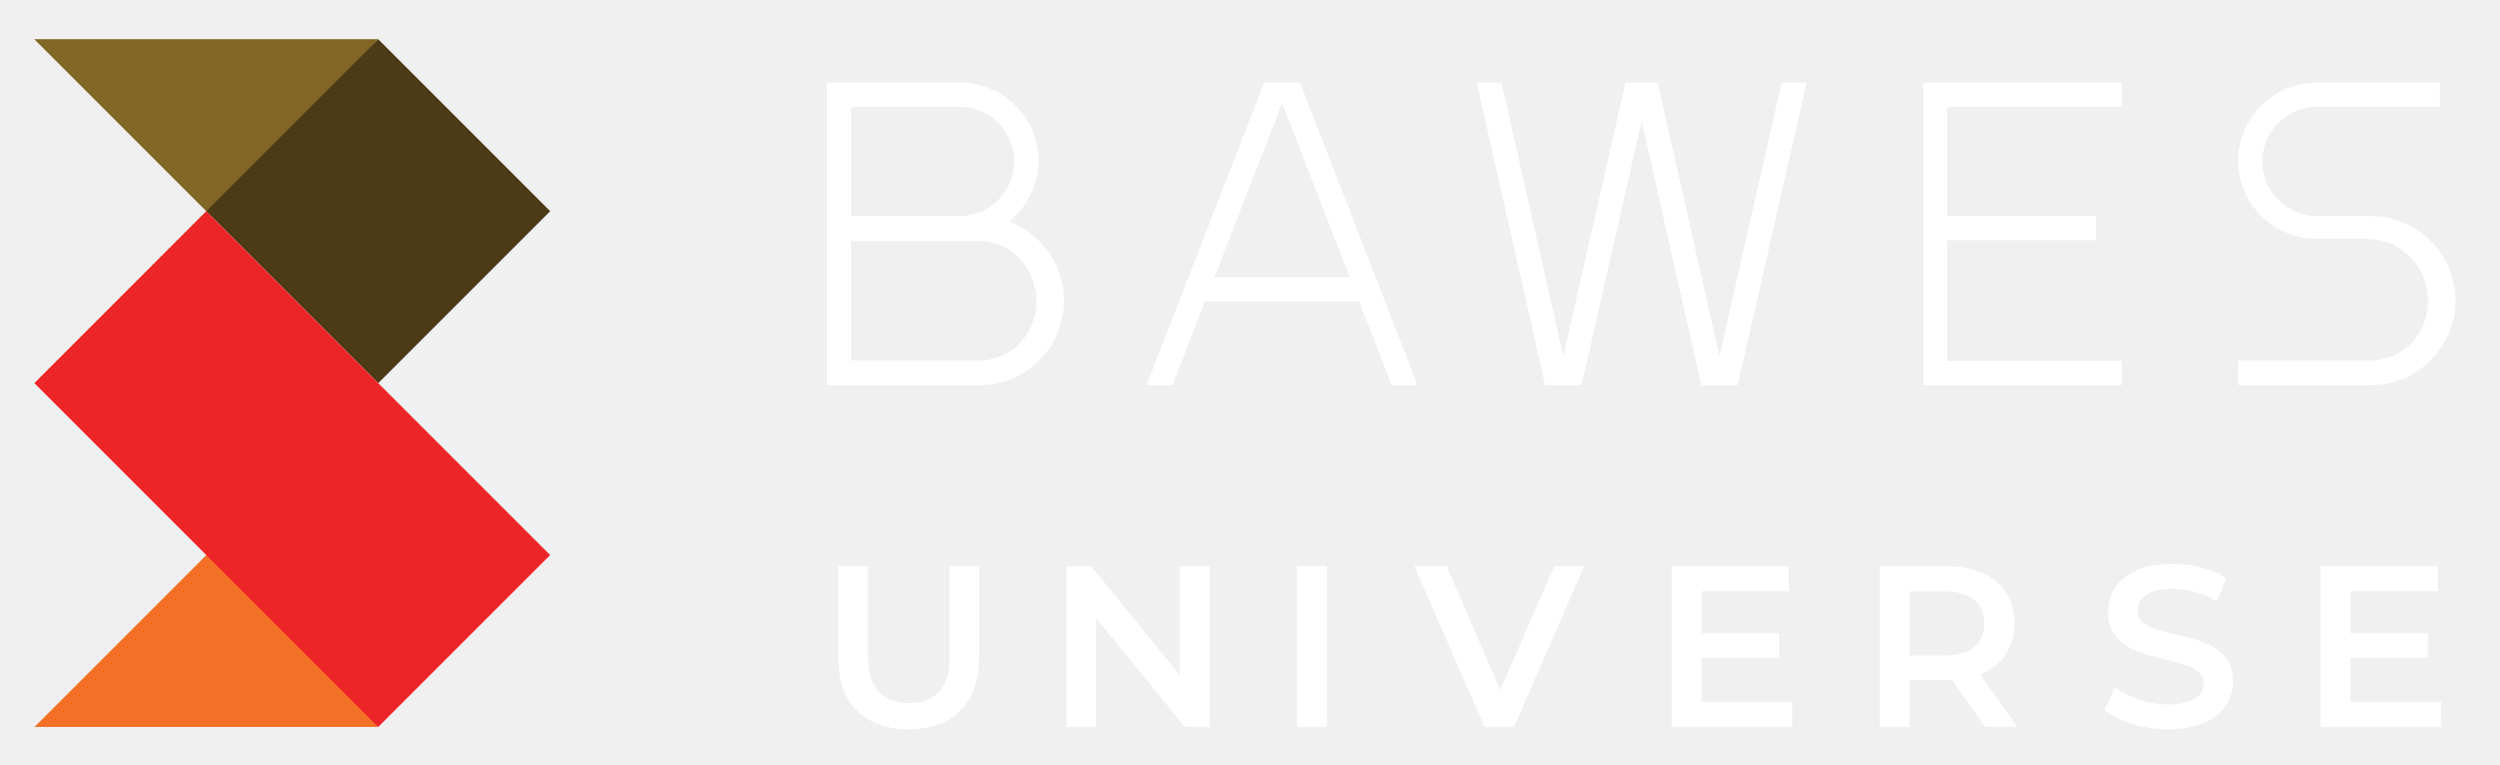
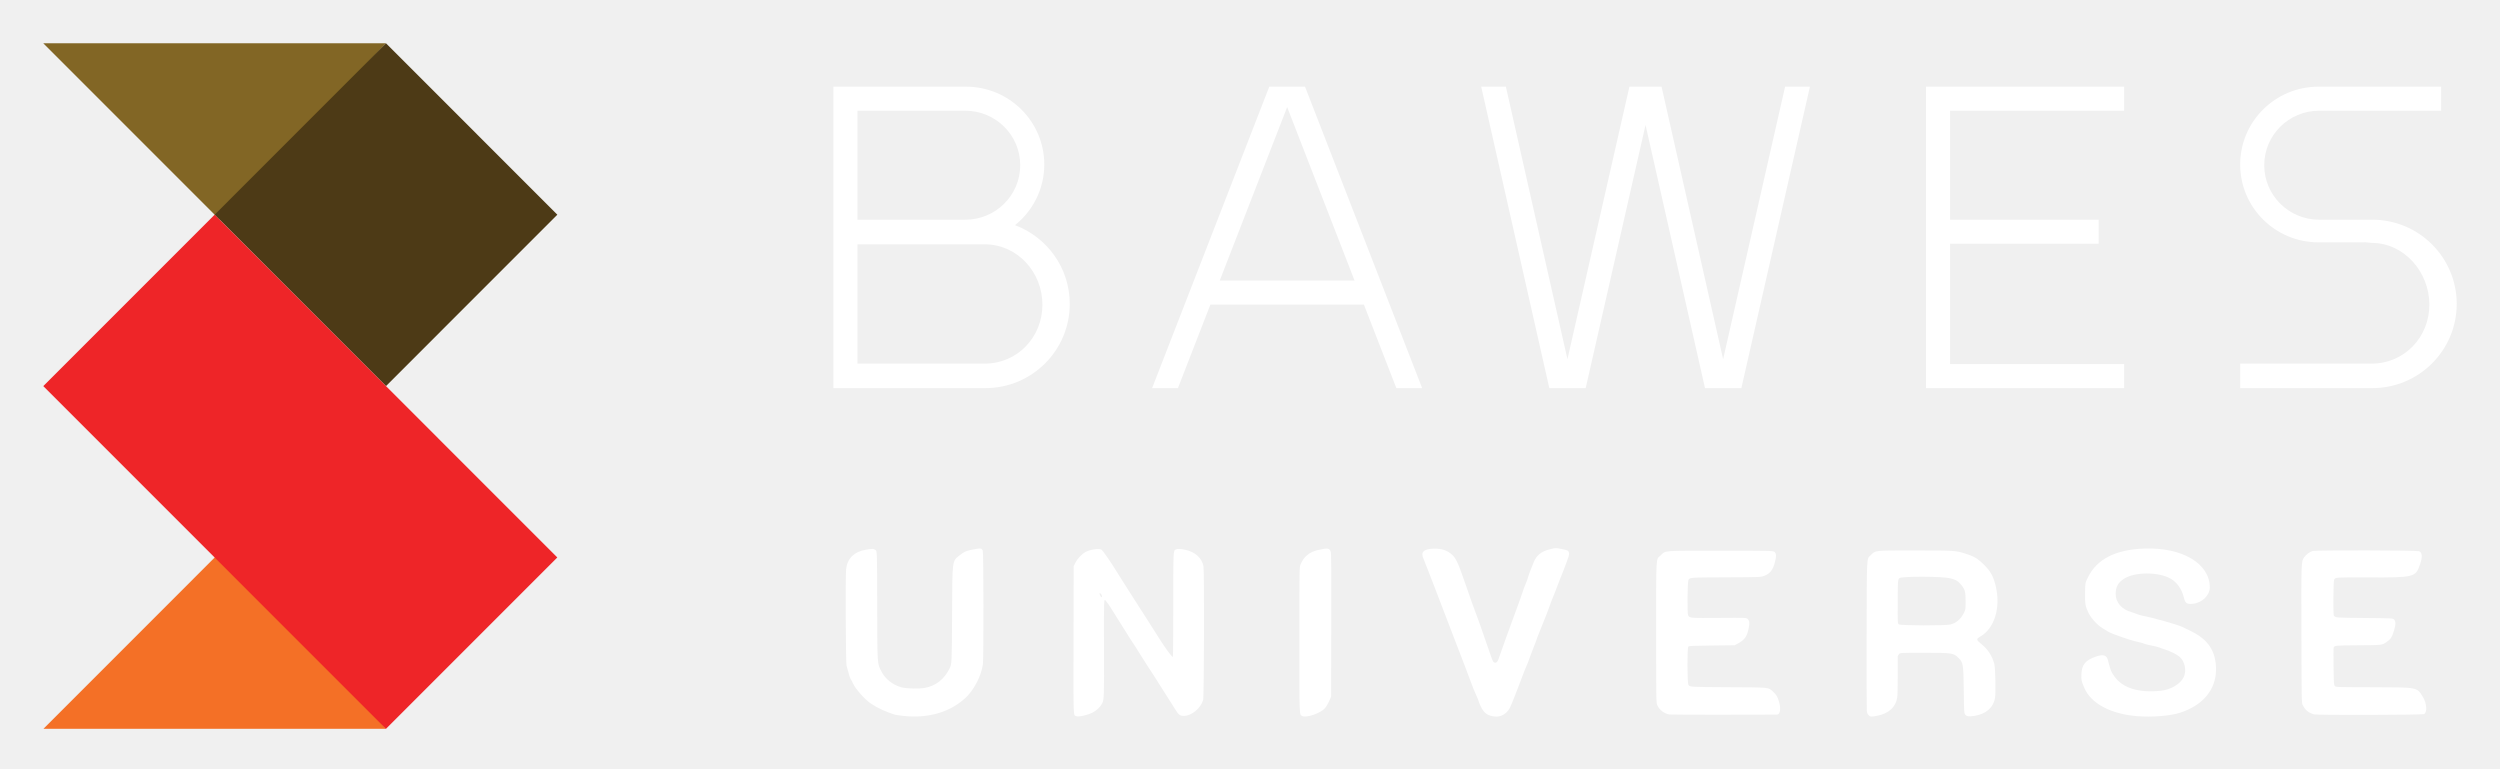
- <svg xmlns="http://www.w3.org/2000/svg" width="510" height="156" viewBox="6 52 510 156" fill="none">
-   <path d="M49.064 96.064L13 60H83.153L49.064 96.064Z" fill="#826625" />
-   <path d="M83.158 130.158L48.082 95.081L83.158 60.004L118.235 95.081L83.158 130.158Z" fill="#4D3A16" />
-   <path d="M13.033 200.297L50.086 163.242L83.185 200.297H13.033Z" fill="#F47026" />
-   <path d="M118.226 165.228L83.157 130.159V130.16L48.08 95.083L13.005 130.16L48.08 165.235L83.149 200.304L118.226 165.228Z" fill="#EE2528" />
-   <path d="M489.637 96.086H478.752C472.547 96.086 467.517 91.093 467.517 84.935C467.517 78.776 472.547 73.783 478.752 73.783H503.722V68.859H478.623C469.77 68.859 462.593 75.992 462.593 84.79C462.593 93.589 469.77 100.721 478.623 100.721H488.081V100.692L489.497 100.834C496.183 100.834 501.313 106.814 501.313 113.477C501.313 120.14 496.183 125.541 489.497 125.541H462.593V130.554H489.637C499.176 130.554 506.91 122.839 506.91 113.32C506.91 103.803 499.176 96.086 489.637 96.086ZM205.643 125.541H179.607V101.124H205.643C212.329 101.124 217.459 106.814 217.459 113.477C217.459 120.14 212.329 125.541 205.643 125.541ZM179.607 73.783H201.682C207.887 73.783 212.917 78.776 212.917 84.935C212.917 91.093 207.887 96.086 201.682 96.086H179.607V73.783ZM211.849 97.201C215.499 94.281 217.841 89.811 217.841 84.79C217.841 75.992 210.664 68.859 201.811 68.859H174.683V130.554H205.783C215.322 130.554 223.054 122.839 223.054 113.32C223.054 105.935 218.391 99.654 211.849 97.201ZM253.749 108.541L267.548 73.039L281.341 108.541H253.749ZM263.889 68.859L239.909 130.554H245.193L251.834 113.465H283.255L289.894 130.554H295.175L271.205 68.859H263.889ZM398.292 130.554H438.841V125.63H403.216V101.01H433.628V96.086H403.216V73.783H438.841V68.859H398.292V130.554ZM356.772 124.631L344.172 68.859H337.595L324.911 124.631L312.31 68.859H307.262L321.201 130.554H328.646L340.895 76.698L353.062 130.554H360.506L374.539 68.859H369.457L356.772 124.631Z" fill="white" />
-   <path d="M191.39 200.77Q184.64 200.77 180.82 196.97Q177 193.18 177 186.01V167.5H183.09V185.77Q183.09 190.83 185.27 193.13Q187.45 195.43 191.43 195.43Q195.41 195.43 197.57 193.13Q199.73 190.83 199.73 185.77V167.5H205.72V186.01Q205.72 193.18 201.9 196.97Q198.09 200.77 191.39 200.77Z M223.58 200.3V167.5H228.59L246.68 189.71V167.5H252.73V200.3H247.71L229.62 178.09V200.3Z M270.58 200.3V167.5H276.67V200.3Z M308.87 200.3 294.53 167.5H301.14L312.06 192.8L323.07 167.5H329.16L314.87 200.3Z M347.02 200.3V167.5H370.96V172.61H353.11V181.14H368.94V186.15H353.11V195.19H371.62V200.3Z M389.47 200.3V167.5H402.92Q409.48 167.5 413.21 170.59Q416.93 173.69 416.93 179.17Q416.93 182.78 415.24 185.38Q413.56 187.98 410.46 189.34Q410.23 189.48 409.95 189.57L417.49 200.3H410.93L404.23 190.69Q403.62 190.74 402.97 190.74H395.56V200.3ZM395.56 185.73H402.69Q406.72 185.73 408.75 183.99Q410.79 182.26 410.79 179.17Q410.79 176.03 408.75 174.34Q406.72 172.65 402.69 172.65H395.56Z M448.28 200.77Q444.44 200.77 440.93 199.67Q437.41 198.57 435.35 196.83L437.46 192.1Q439.43 193.65 442.33 194.68Q445.24 195.71 448.28 195.71Q450.86 195.71 452.45 195.15Q454.05 194.58 454.8 193.62Q455.55 192.66 455.55 191.44Q455.55 189.94 454.47 189.03Q453.39 188.12 451.68 187.58Q449.97 187.04 447.88 186.57Q445.8 186.1 443.71 185.47Q441.63 184.84 439.92 183.83Q438.21 182.82 437.13 181.14Q436.05 179.45 436.05 176.82Q436.05 174.15 437.48 171.93Q438.91 169.7 441.84 168.37Q444.77 167.03 449.27 167.03Q452.22 167.03 455.12 167.78Q458.03 168.53 460.18 169.94L458.26 174.67Q456.06 173.36 453.72 172.72Q451.38 172.09 449.22 172.09Q446.69 172.09 445.12 172.7Q443.55 173.31 442.82 174.29Q442.1 175.28 442.1 176.54Q442.1 178.04 443.15 178.96Q444.21 179.87 445.92 180.39Q447.63 180.9 449.74 181.39Q451.84 181.89 453.93 182.49Q456.01 183.1 457.72 184.09Q459.43 185.07 460.49 186.76Q461.54 188.45 461.54 191.02Q461.54 193.65 460.11 195.87Q458.68 198.1 455.73 199.43Q452.78 200.77 448.28 200.77Z M479.4 200.3V167.5H503.34V172.61H485.49V181.14H501.33V186.15H485.49V195.19H504V200.3Z" fill="white" />
+ <svg xmlns="http://www.w3.org/2000/svg" width="231" height="71" viewBox="34 38 231 71" role="img" aria-labelledby="title">
+   <g id="emblem" transform="matrix(0.4513689 0 0 0.4515036 32.13026 14.90849)">
+     <path fill="#826625" d="M49.064 96.064L13 60H83.153L49.064 96.064Z" />
+     <path fill="#4D3A16" d="M83.158 130.158L48.082 95.081L83.158 60.004L118.235 95.081L83.158 130.158Z" />
+     <path fill="#F47026" d="M13.033 200.297L50.086 163.242L83.185 200.297H13.033Z" />
+     <path fill="#EE2528" d="M118.226 165.228L83.157 130.159V130.16L48.08 95.083L13.005 130.16L48.08 165.235L83.149 200.304L118.226 165.228Z" />
+   </g>
+   <g id="bawes" transform="matrix(0.4514781 0 0 0.4514914 32.14152 14.91843)">
+     <path fill="#ffffff" d="M489.637 96.086H478.752C472.547 96.086 467.517 91.093 467.517 84.935C467.517 78.776 472.547 73.783 478.752 73.783H503.722V68.859H478.623C469.77 68.859 462.593 75.992 462.593 84.79C462.593 93.589 469.77 100.721 478.623 100.721H488.081V100.692L489.497 100.834C496.183 100.834 501.313 106.814 501.313 113.477C501.313 120.14 496.183 125.541 489.497 125.541H462.593V130.554H489.637C499.176 130.554 506.91 122.839 506.91 113.32C506.91 103.803 499.176 96.086 489.637 96.086ZM205.643 125.541H179.607V101.124H205.643C212.329 101.124 217.459 106.814 217.459 113.477C217.459 120.14 212.329 125.541 205.643 125.541ZM179.607 73.783H201.682C207.887 73.783 212.917 78.776 212.917 84.935C212.917 91.093 207.887 96.086 201.682 96.086H179.607V73.783ZM211.849 97.201C215.499 94.281 217.841 89.811 217.841 84.79C217.841 75.992 210.664 68.859 201.811 68.859H174.683V130.554H205.783C215.322 130.554 223.054 122.839 223.054 113.32C223.054 105.935 218.391 99.654 211.849 97.201ZM253.749 108.541L267.548 73.039L281.341 108.541H253.749ZM263.889 68.859L239.909 130.554H245.193L251.834 113.465H283.255L289.894 130.554H295.175L271.205 68.859H263.889ZM398.292 130.554H438.841V125.63H403.216V101.01H433.628V96.086H403.216V73.783H438.841V68.859H398.292V130.554ZM356.772 124.631L344.172 68.859H337.595L324.911 124.631L312.31 68.859H307.262L321.201 130.554H328.646L340.895 76.698L353.062 130.554H360.506L374.539 68.859H369.457L356.772 124.631Z" />
+   </g>
+   <g id="universe" fill="#ffffff" fill-rule="evenodd">
+     <path id="universe-u-1" d="M117.402 104.143C117.088 104.107 116.763 104.058 116.681 104.033C115.88 103.789 115.111 103.435 114.49 103.023C113.914 102.641 113.032 101.647 112.809 101.129C112.758 101.009 112.673 100.852 112.621 100.778C112.539 100.664 112.448 100.372 112.218 99.494C112.15 99.231 112.114 91.264 112.178 90.623C112.28 89.609 112.904 88.985 114.013 88.79C114.587 88.689 114.748 88.697 114.908 88.835C115.043 88.951 115.043 88.951 115.053 93.886C115.065 99.498 115.051 99.27 115.44 100.039C115.794 100.74 116.493 101.292 117.303 101.511C117.754 101.633 118.931 101.66 119.464 101.56C120.47 101.372 121.237 100.771 121.734 99.782C121.949 99.355 121.952 99.275 121.972 94.814C121.995 89.676 121.971 89.869 122.647 89.327C123.121 88.947 123.327 88.867 124.238 88.713C124.624 88.648 124.708 88.67 124.809 88.868C124.883 89.011 124.894 98.804 124.821 99.369C124.68 100.448 123.981 101.787 123.179 102.515C121.717 103.84 119.707 104.407 117.402 104.143Z" />
+     <path id="universe-n-2" d="M133.439 104.174C133.165 104.061 133.181 104.507 133.195 97.112L133.207 90.325L133.37 89.995C133.558 89.614 133.959 89.193 134.322 88.995C134.722 88.778 135.5 88.66 135.758 88.777C135.888 88.836 136.652 89.942 137.316 91.032C137.488 91.315 137.945 92.038 138.332 92.64C138.719 93.242 139.214 94.015 139.433 94.358C139.651 94.701 139.922 95.123 140.034 95.294C140.147 95.466 140.585 96.157 141.008 96.83C141.683 97.904 142.263 98.698 142.374 98.701C142.394 98.701 142.41 96.552 142.41 93.925C142.41 88.814 142.406 88.897 142.643 88.771C142.779 88.698 143.059 88.706 143.498 88.796C144.415 88.984 145.055 89.555 145.2 90.316C145.288 90.783 145.259 102.381 145.169 102.686C144.94 103.454 144.094 104.149 143.387 104.149C143.035 104.149 142.887 104.038 142.602 103.562C142.512 103.41 142.259 103.01 142.041 102.674C141.823 102.338 141.501 101.83 141.324 101.546C140.921 100.896 140.612 100.416 139.976 99.446C139.698 99.023 139.35 98.473 139.201 98.222C139.052 97.971 138.818 97.604 138.681 97.406C138.544 97.208 138.275 96.787 138.084 96.47C137.893 96.153 137.58 95.656 137.39 95.366C137.2 95.076 136.929 94.644 136.789 94.406C136.649 94.169 136.478 93.906 136.409 93.822C136.34 93.739 136.244 93.615 136.197 93.546C135.992 93.252 135.994 93.206 136.009 97.85C136.024 102.341 136.014 102.657 135.849 102.977C135.665 103.332 135.336 103.649 134.951 103.843C134.459 104.089 133.659 104.265 133.439 104.174ZM135.826 93.092C135.826 92.979 135.656 92.761 135.606 92.811C135.56 92.856 135.711 93.182 135.778 93.182C135.804 93.182 135.826 93.142 135.826 93.092Z" />
+     <path id="universe-i-3" d="M154.328 104.159C154.049 104.018 154.063 104.412 154.063 97.118C154.063 90.423 154.063 90.423 154.175 90.147C154.462 89.437 154.99 89.002 155.787 88.82C156.671 88.617 156.849 88.641 156.96 88.981C157.01 89.131 157.019 90.494 157.008 95.771L156.995 102.373L156.811 102.791C156.71 103.02 156.539 103.308 156.432 103.43C156.012 103.906 154.716 104.355 154.328 104.159Z" />
+     <path id="universe-v-4" d="M171.964 104.188C171.405 104.094 171.095 103.847 170.827 103.282C170.712 103.04 170.619 102.813 170.619 102.778C170.619 102.743 170.544 102.551 170.453 102.352C170.217 101.835 170.06 101.448 169.824 100.79C169.71 100.473 169.527 99.987 169.417 99.71C169.307 99.433 169.166 99.065 169.104 98.894C169.041 98.722 168.9 98.355 168.79 98.078C168.679 97.801 168.496 97.326 168.382 97.022C168.269 96.718 168.075 96.211 167.951 95.894C167.827 95.577 167.666 95.156 167.592 94.958C167.518 94.76 167.356 94.339 167.232 94.022C167.108 93.706 166.856 93.047 166.672 92.558C166.488 92.07 166.272 91.51 166.191 91.314C166.111 91.119 165.952 90.708 165.837 90.403C165.723 90.097 165.584 89.749 165.53 89.631C165.24 89.001 165.564 88.7 166.534 88.696C167.188 88.694 167.607 88.818 168.034 89.14C168.497 89.49 168.686 89.872 169.363 91.838C169.919 93.452 170.243 94.361 170.406 94.766C170.496 94.991 170.654 95.423 170.757 95.726C170.86 96.03 171.111 96.753 171.315 97.334C171.519 97.915 171.718 98.487 171.757 98.606C171.936 99.144 171.994 99.23 172.178 99.23C172.317 99.23 172.406 99.097 172.533 98.699C172.587 98.529 172.743 98.088 172.879 97.718C173.015 97.348 173.169 96.916 173.221 96.758C173.274 96.6 173.361 96.362 173.416 96.23C173.47 96.098 173.557 95.861 173.608 95.702C173.66 95.544 173.762 95.263 173.836 95.078C173.91 94.893 174.024 94.58 174.091 94.382C174.157 94.184 174.256 93.914 174.31 93.782C174.363 93.65 174.464 93.37 174.534 93.158C174.767 92.451 174.928 92.008 175.006 91.856C175.049 91.774 175.127 91.558 175.179 91.376C175.231 91.195 175.343 90.874 175.427 90.663C175.512 90.451 175.633 90.149 175.696 89.991C175.97 89.306 176.403 88.954 177.224 88.749C177.737 88.621 177.737 88.621 178.242 88.718C178.829 88.831 178.92 88.871 178.961 89.032C179.018 89.259 179 89.319 178.419 90.831C178.322 91.081 178.202 91.384 178.15 91.502C178.098 91.621 177.986 91.913 177.899 92.15C177.744 92.575 177.588 92.971 177.386 93.446C177.33 93.578 177.243 93.816 177.192 93.974C177.141 94.133 177.055 94.37 177.001 94.502C176.947 94.634 176.831 94.926 176.744 95.15C176.467 95.866 176.208 96.511 176.103 96.75C176.047 96.878 176 97.007 176 97.038C175.999 97.069 175.943 97.224 175.874 97.382C175.806 97.54 175.668 97.897 175.567 98.174C175.199 99.185 175.089 99.47 175 99.648C174.95 99.748 174.806 100.111 174.681 100.454C174.556 100.797 174.392 101.229 174.316 101.413C174.241 101.598 174.068 102.041 173.933 102.397C173.559 103.377 173.436 103.609 173.16 103.857C172.822 104.16 172.436 104.267 171.964 104.188Z" />
+     <path id="universe-e-5" d="M188.232 104.018C187.751 103.918 187.358 103.616 187.143 103.181C187.029 102.949 187.029 102.949 187.029 96.47C187.029 89.106 186.993 89.739 187.442 89.32C187.946 88.849 187.459 88.887 193.004 88.887C197.874 88.887 197.874 88.887 197.99 89.022C198.136 89.191 198.14 89.409 198.006 89.935C197.82 90.663 197.56 90.997 197.018 91.205C196.688 91.331 196.688 91.331 193.478 91.345C190.086 91.359 190.134 91.356 190.011 91.594C189.92 91.77 189.893 94.692 189.981 94.856C190.119 95.112 190.128 95.113 192.847 95.095C195.359 95.078 195.359 95.078 195.482 95.194C195.653 95.354 195.677 95.552 195.584 96.02C195.43 96.789 195.223 97.1 194.655 97.416L194.286 97.622L192.185 97.646C190.292 97.668 190.076 97.678 190.002 97.751C189.889 97.864 189.898 101.105 190.012 101.28C190.141 101.479 190.161 101.48 193.714 101.499C197.607 101.519 197.38 101.497 197.821 101.904C198.153 102.211 198.255 102.385 198.393 102.883C198.57 103.522 198.482 104.027 198.192 104.03C196.278 104.052 188.351 104.043 188.232 104.018Z" />
+     <path id="universe-r-6" d="M206.661 104.085C206.558 103.983 206.517 103.886 206.494 103.689C206.477 103.546 206.469 100.406 206.477 96.71C206.494 89.137 206.466 89.675 206.858 89.295C207.326 88.841 207.119 88.863 210.934 88.864C214.621 88.865 214.667 88.868 215.559 89.142C216.376 89.394 216.723 89.596 217.286 90.146C217.909 90.753 218.174 91.222 218.392 92.103C218.893 94.122 218.3 96.075 216.956 96.833C216.598 97.034 216.609 97.135 217.03 97.47C217.674 97.984 218.078 98.594 218.274 99.35C218.374 99.734 218.421 101.998 218.34 102.48C218.187 103.383 217.501 103.984 216.439 104.146C215.89 104.23 215.721 104.204 215.577 104.011C215.482 103.883 215.477 103.805 215.452 101.806C215.422 99.367 215.397 99.213 214.968 98.793C214.497 98.333 214.394 98.318 211.745 98.318C209.587 98.318 209.587 98.318 209.469 98.436C209.403 98.501 209.35 98.613 209.348 98.688C209.346 98.761 209.347 99.556 209.35 100.454C209.353 101.388 209.334 102.237 209.304 102.44C209.177 103.324 208.537 103.919 207.488 104.13C206.892 104.25 206.822 104.246 206.661 104.085ZM214.231 95.701C214.762 95.564 215.185 95.2 215.46 94.642C215.62 94.317 215.62 94.317 215.621 93.57C215.622 92.692 215.571 92.492 215.238 92.067C214.945 91.695 214.74 91.571 214.183 91.43C213.477 91.251 209.67 91.242 209.511 91.418C209.356 91.591 209.355 91.598 209.349 93.648C209.343 95.604 209.343 95.604 209.448 95.689C209.597 95.809 213.767 95.82 214.231 95.701Z" />
+     <path id="universe-s-7" d="M231.435 104.171C229.021 103.97 227.195 102.989 226.597 101.572C226.309 100.89 226.305 100.87 226.322 100.31C226.351 99.407 226.697 98.994 227.709 98.653C228.345 98.439 228.647 98.533 228.767 98.981C229.049 100.037 229.052 100.046 229.37 100.5C230.126 101.579 231.62 102.04 233.668 101.825C234.576 101.729 235.461 101.206 235.768 100.582C236.063 99.982 235.887 99.109 235.383 98.676C235.152 98.478 234.447 98.128 234.042 98.012C233.892 97.968 233.668 97.89 233.546 97.837C233.423 97.785 233.089 97.701 232.805 97.651C232.52 97.6 232.217 97.523 232.132 97.48C232.048 97.436 231.812 97.368 231.609 97.33C231.15 97.243 230.419 97.009 229.277 96.585C229.07 96.508 228.81 96.383 228.7 96.308C228.591 96.233 228.393 96.11 228.261 96.036C227.841 95.801 227.215 95.122 226.993 94.662C226.681 94.013 226.64 93.775 226.659 92.749C226.675 91.859 226.675 91.859 226.92 91.357C227.744 89.664 229.465 88.782 232.129 88.686C235.637 88.56 238.184 90.069 238.184 92.273C238.184 93.024 237.446 93.725 236.58 93.794C236.049 93.837 235.909 93.729 235.78 93.182C235.607 92.446 235.147 91.797 234.565 91.466C233.443 90.829 231.264 90.833 230.262 91.474C229.711 91.827 229.492 92.224 229.488 92.875C229.484 93.655 230.047 94.311 230.928 94.555C231.073 94.596 231.315 94.68 231.465 94.743C231.616 94.805 231.875 94.881 232.042 94.91C232.881 95.058 235.279 95.736 235.661 95.934C235.741 95.975 236.084 96.143 236.425 96.308C238.041 97.086 238.759 98.177 238.761 99.857C238.762 101.721 237.542 103.183 235.421 103.862C234.512 104.153 232.807 104.285 231.435 104.171Z" />
+     <path id="universe-e-8" d="M247.819 104.008C247.282 103.843 247.027 103.636 246.78 103.165C246.666 102.949 246.666 102.949 246.651 96.662C246.634 89.808 246.631 89.894 246.899 89.5C247.069 89.25 247.424 88.986 247.69 88.912C247.994 88.828 257.321 88.846 257.525 88.931C257.824 89.056 257.849 89.468 257.601 90.179C257.197 91.337 257.063 91.37 252.818 91.354C249.743 91.343 249.795 91.34 249.671 91.572C249.601 91.703 249.577 94.787 249.645 94.873C249.81 95.082 249.746 95.077 252.492 95.102C255.108 95.126 255.108 95.126 255.224 95.261C255.383 95.446 255.375 95.717 255.196 96.295C255.011 96.888 254.927 97.021 254.569 97.284C254.117 97.616 254.15 97.612 251.897 97.625C249.827 97.637 249.716 97.647 249.634 97.827C249.613 97.873 249.607 98.671 249.621 99.6C249.645 101.24 249.648 101.294 249.747 101.392C249.848 101.493 249.86 101.493 253.255 101.501C257.438 101.511 257.308 101.487 257.865 102.379C258.236 102.973 258.296 103.814 257.981 103.982C257.826 104.065 248.084 104.09 247.819 104.008Z" />
+   </g>
</svg>
